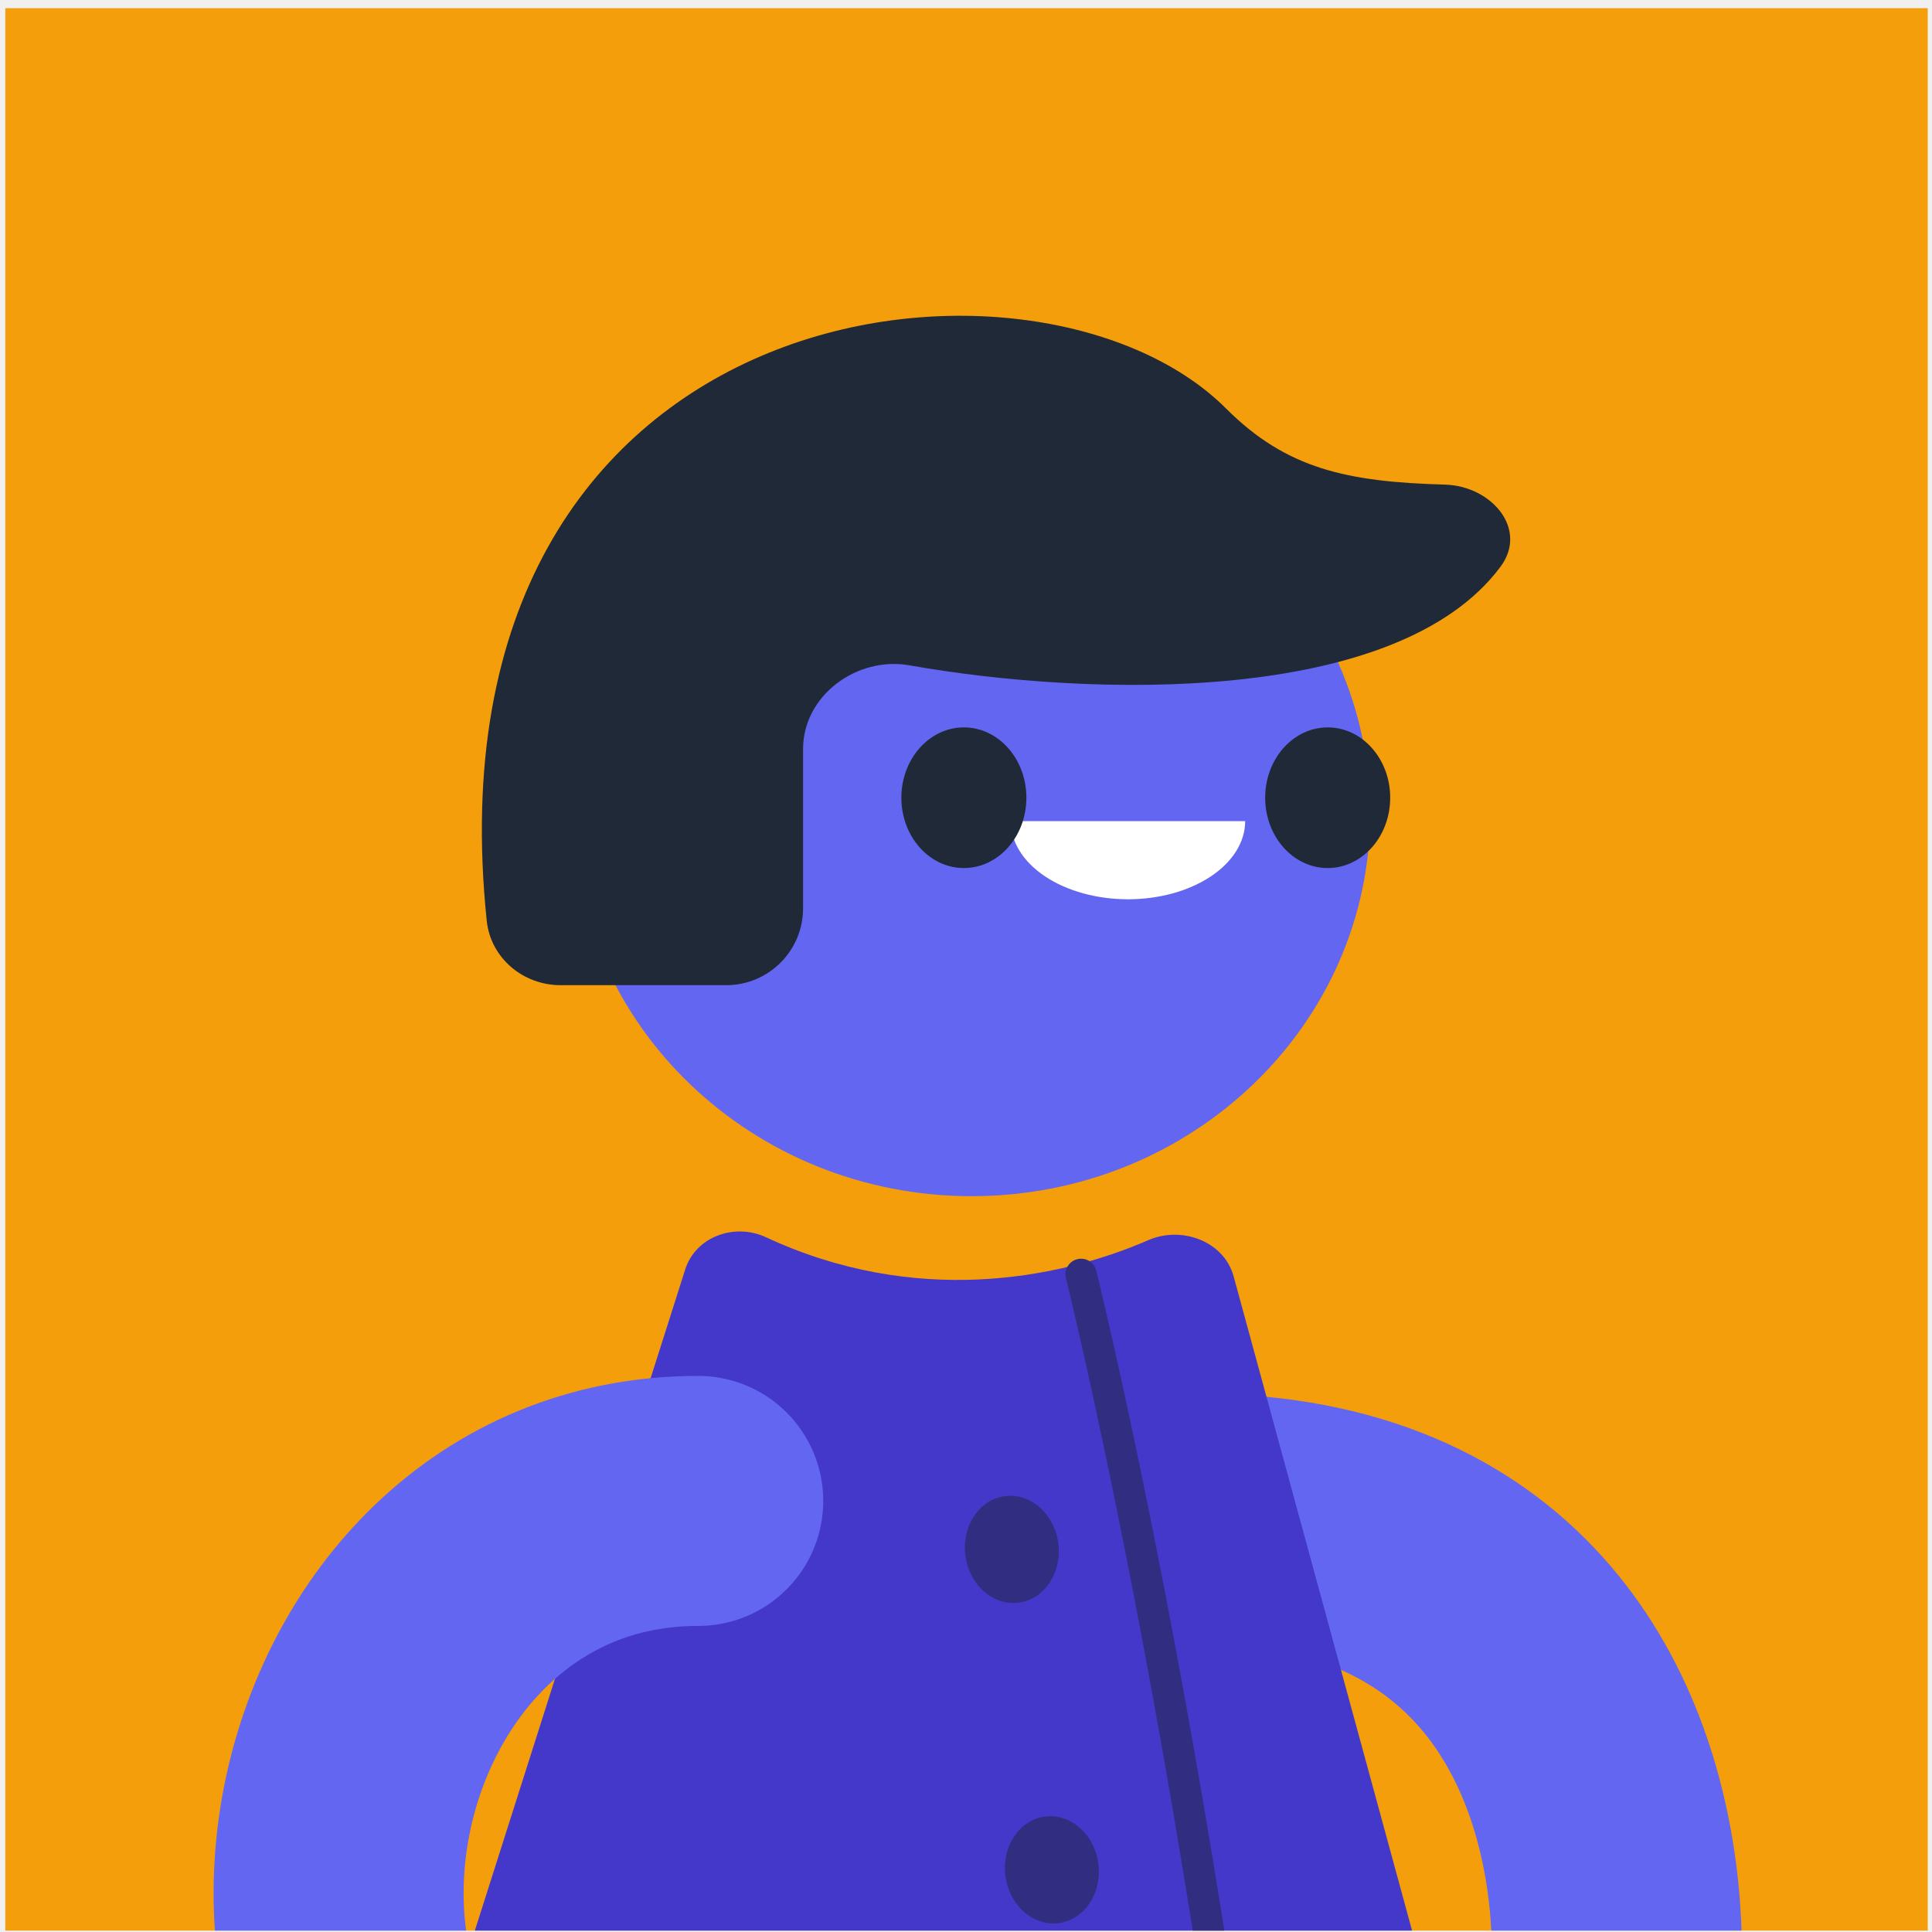
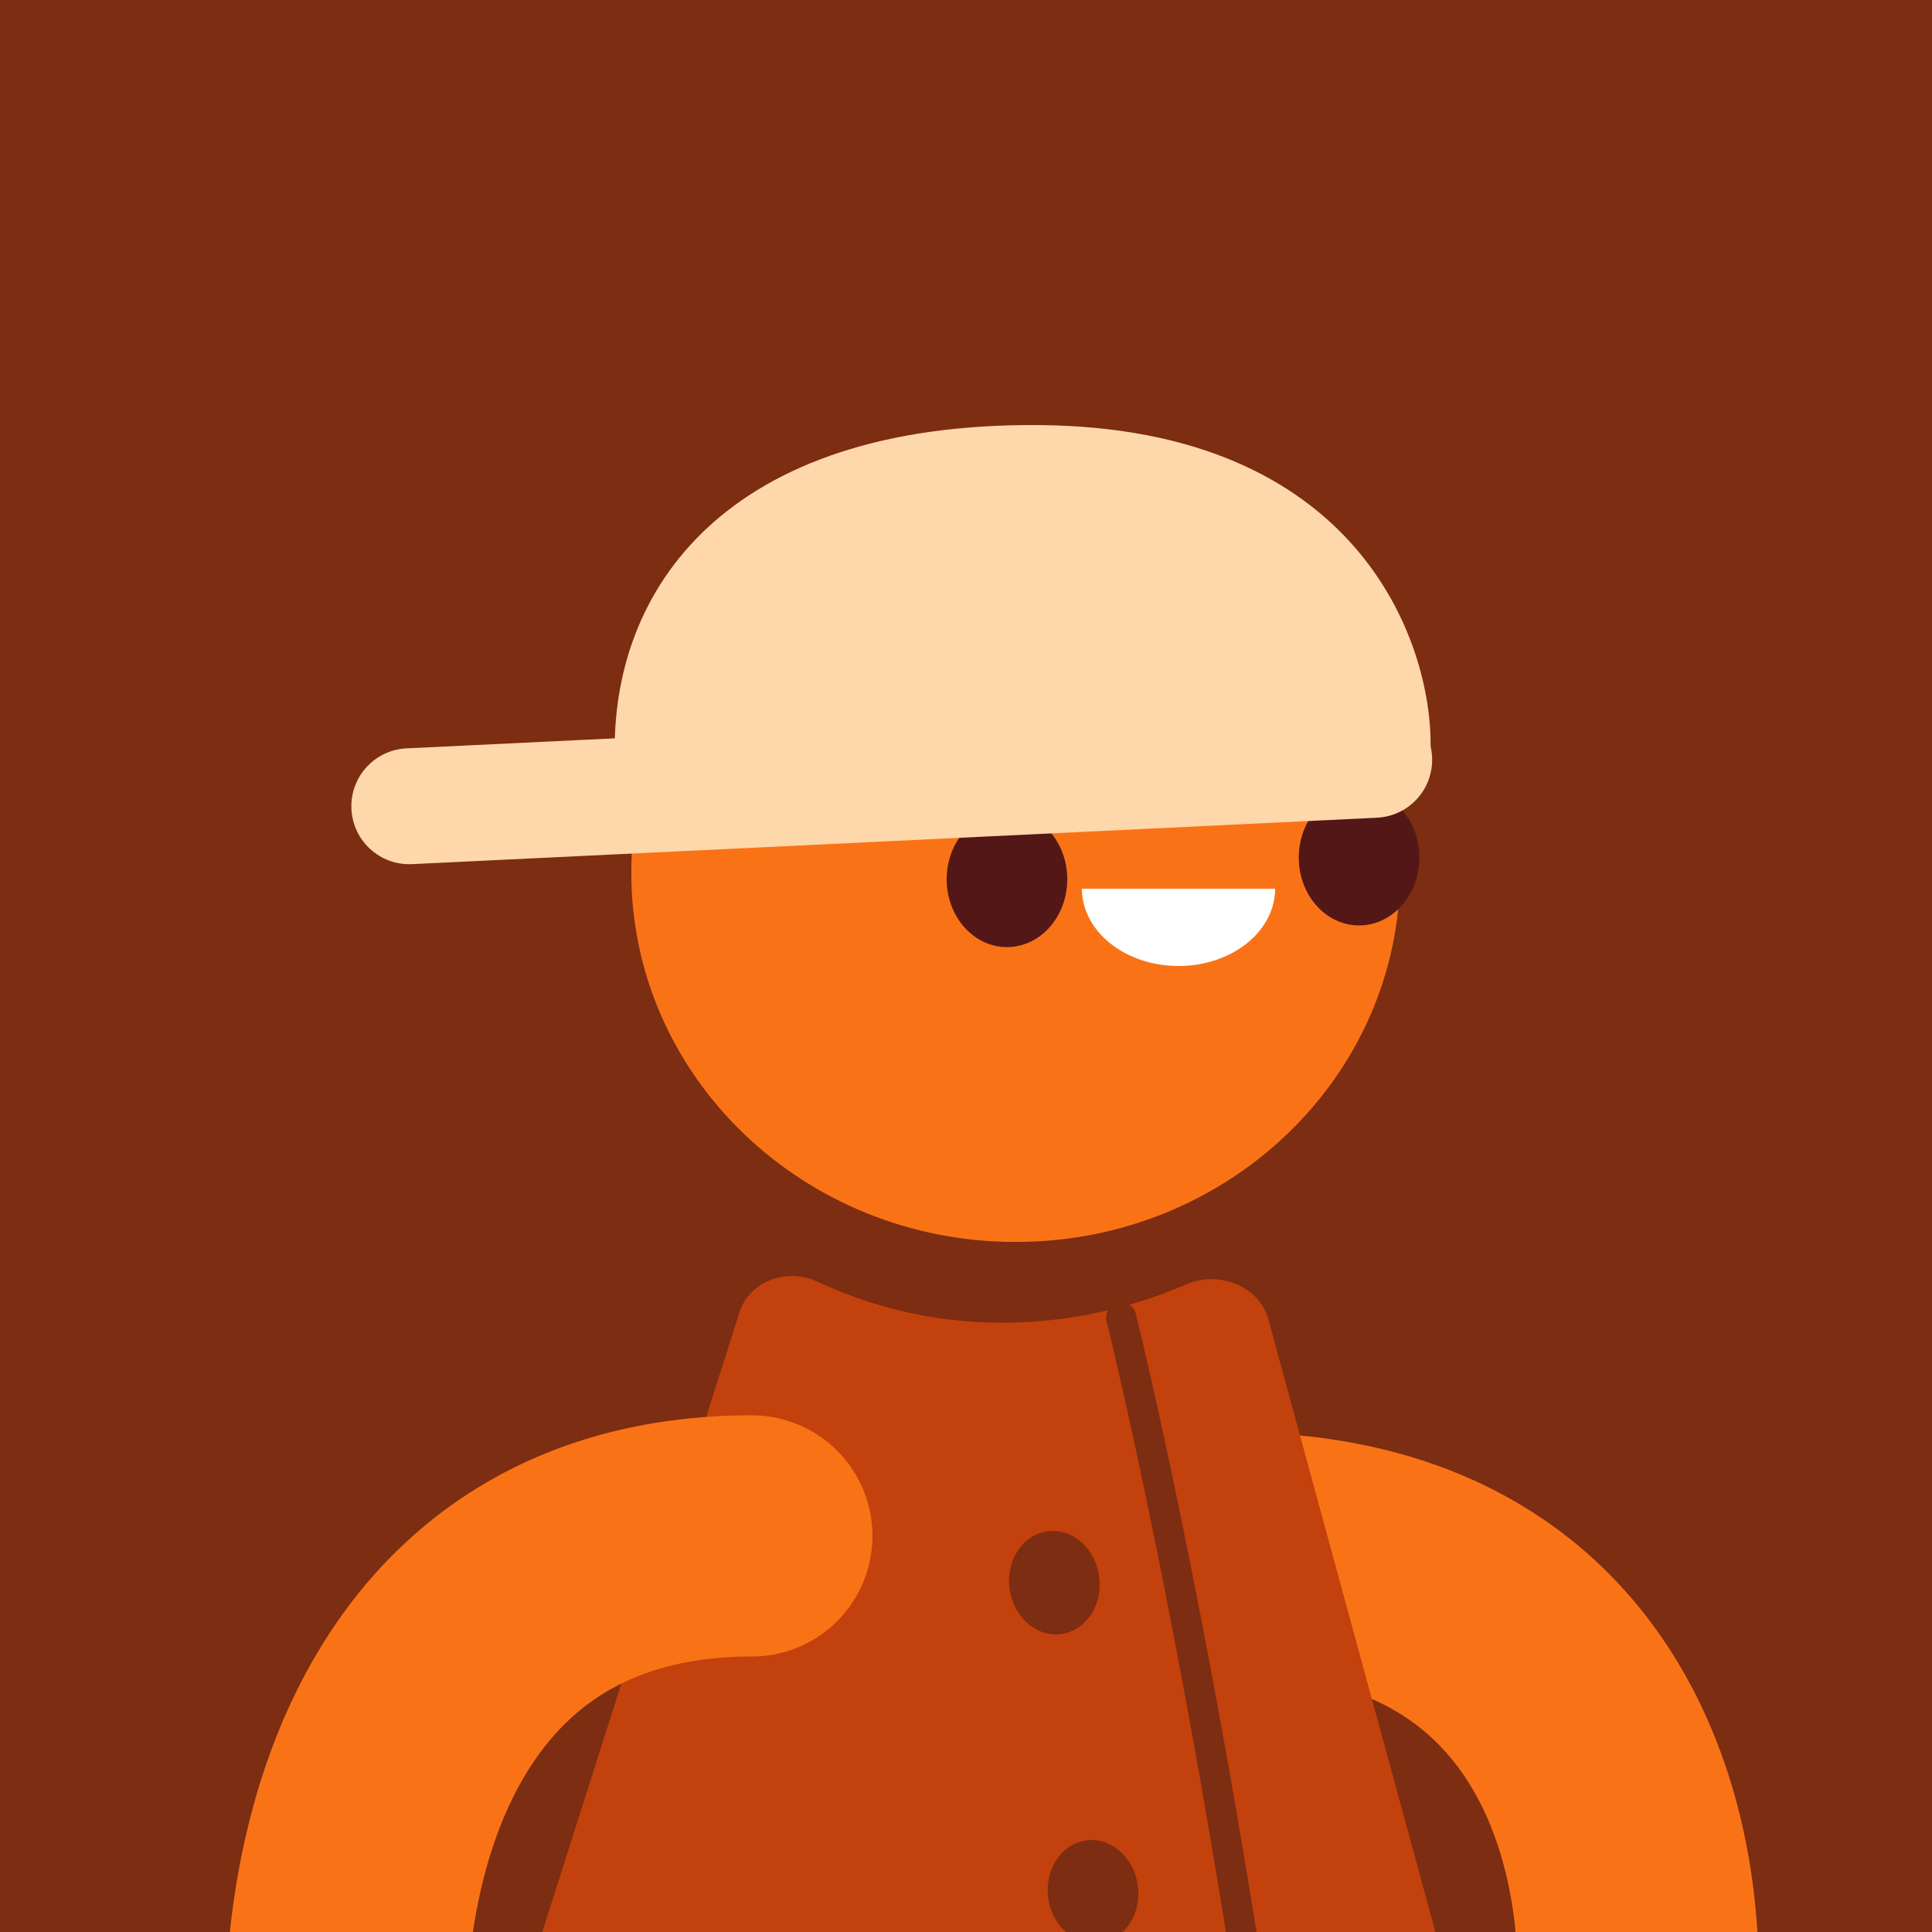
- <svg xmlns="http://www.w3.org/2000/svg" width="201" height="201" viewBox="0 0 201 201" fill="none">
-   <g clip-path="url(#clip0_18563_10167)">
-     <rect width="200.004" height="200.004" transform="translate(0.551147 0.852905)" fill="#F59E0B" />
-     <path d="M130.251 158.238C186.512 163.448 165.674 244.714 158.381 219.709" stroke="#6366F1" stroke-width="26.012" stroke-linecap="round" />
-     <ellipse rx="41.457" ry="39.831" transform="matrix(-1 0 0 1 101.091 84.616)" fill="#6366F1" />
-     <path d="M156.111 58.958C145.365 73.4 113.481 72.551 94.611 69.218C89.143 68.253 83.549 72.366 83.549 77.918L83.549 94.496C83.549 98.915 79.967 102.496 75.548 102.496H58.325C54.414 102.496 51.038 99.666 50.636 95.776C43.828 29.988 107.804 22.753 127.55 42.495C133.843 48.788 140.137 50.131 150.324 50.418C155.191 50.555 159.017 55.052 156.111 58.958Z" fill="#1F2937" />
-     <path d="M129.544 85.43C129.544 87.586 128.259 89.654 125.972 91.178C123.686 92.703 120.584 93.559 117.35 93.559C114.117 93.559 111.015 92.703 108.728 91.178C106.442 89.654 105.157 87.586 105.157 85.43L117.35 85.43L129.544 85.43Z" fill="white" />
-     <ellipse rx="6.503" ry="7.316" transform="matrix(-1 0 0 1 138.129 82.9922)" fill="#1F2937" />
-     <ellipse rx="6.503" ry="7.316" transform="matrix(-1 0 0 1 100.279 82.9922)" fill="#1F2937" />
-     <path d="M79.698 128.723C95.121 135.907 109.998 133.141 119.47 129.021C122.947 127.509 127.348 129.136 128.346 132.794L173.185 297.203C174.131 300.674 171.518 304.096 167.92 304.096H24.015C20.321 304.096 17.695 300.504 18.815 296.984L71.288 132.069C72.379 128.64 76.436 127.204 79.698 128.723Z" fill="#4338CA" />
-     <path d="M58.361 231.169C20.155 217.349 32.314 156.151 72.641 156.151" stroke="#6366F1" stroke-width="26.012" stroke-linecap="round" />
-     <path d="M112.472 132.578C112.472 132.578 131.168 207.599 136.859 300.976" stroke="#312E81" stroke-width="3.252" stroke-linecap="round" />
-     <ellipse rx="4.876" ry="5.588" transform="matrix(-0.994137 0.108129 0.112124 0.993694 105.268 161.194)" fill="#312E81" />
-     <ellipse rx="4.876" ry="5.588" transform="matrix(-0.994137 0.108129 0.112124 0.993694 109.435 194.532)" fill="#312E81" />
+ <svg xmlns="http://www.w3.org/2000/svg" width="100" height="100" viewBox="0 0 100 100" fill="none">
+   <g clip-path="url(#clip0_3159_570)">
+     <rect width="100" height="100" fill="#7C2D12" />
+     <path d="M66.565 80.5C93.565 83 83.565 122 80.065 110" stroke="#F97316" stroke-width="12.483" stroke-linecap="round" />
+     <ellipse cx="19.895" cy="19.115" rx="19.895" ry="19.115" transform="matrix(-1 0 0 1 72.4663 26.0543)" fill="#F97316" />
+     <path d="M66 46C66 47.061 65.473 48.078 64.535 48.828C63.598 49.579 62.326 50 61 50C59.674 50 58.402 49.579 57.465 48.828C56.527 48.078 56 47.061 56 46L61 46L66 46Z" fill="white" />
+     <ellipse cx="3.121" cy="3.511" rx="3.121" ry="3.511" transform="matrix(-1 0 0 1 73.4663 40.8783)" fill="#531717" />
+     <ellipse cx="3.121" cy="3.511" rx="3.121" ry="3.511" transform="matrix(-1 0 0 1 55.2417 42)" fill="#531717" />
+     <path d="M42.304 66.336C49.706 69.784 56.845 68.457 61.391 66.479C63.059 65.754 65.171 66.534 65.65 68.29L87.168 147.19C87.623 148.856 86.369 150.498 84.642 150.498H15.581C13.809 150.498 12.549 148.774 13.086 147.085L38.268 67.942C38.791 66.296 40.739 65.607 42.304 66.336Z" fill="#C2410C" />
+     <path d="M19 115.5C15.5 99.5 19.565 79.499 38.917 79.499" stroke="#F97316" stroke-width="12.483" stroke-linecap="round" />
+     <path d="M58.032 68.186C58.032 68.186 67.005 104.188 69.736 149" stroke="#7C2D12" stroke-width="1.56" stroke-linecap="round" />
+     <ellipse cx="2.34" cy="2.682" rx="2.34" ry="2.682" transform="matrix(-0.994137 0.108129 0.112124 0.993694 56.6006 79)" fill="#7C2D12" />
+     <ellipse cx="2.34" cy="2.682" rx="2.34" ry="2.682" transform="matrix(-0.994137 0.108129 0.112124 0.993694 58.6006 95)" fill="#7C2D12" />
+     <path d="M33.803 41.02L73.133 39.562C73.631 39.543 74.041 39.165 74.048 38.667C74.118 33.178 70.263 22.141 53.796 22.002C37.552 21.864 31.576 30.539 31.824 39.257C31.854 40.295 32.764 41.058 33.803 41.02Z" fill="#FED7AA" />
+     <rect x="18.045" y="38.879" width="56" height="6" rx="3" transform="rotate(-2.75475 18.0449 38.8793)" fill="#FED7AA" />
  </g>
  <defs>
-     <clipPath id="clip0_18563_10167">
-       <rect width="200.004" height="200.004" fill="white" transform="translate(0.551147 0.852905)" />
+     <clipPath id="clip0_3159_570">
+       <rect width="100" height="100" fill="white" />
    </clipPath>
  </defs>
</svg>
